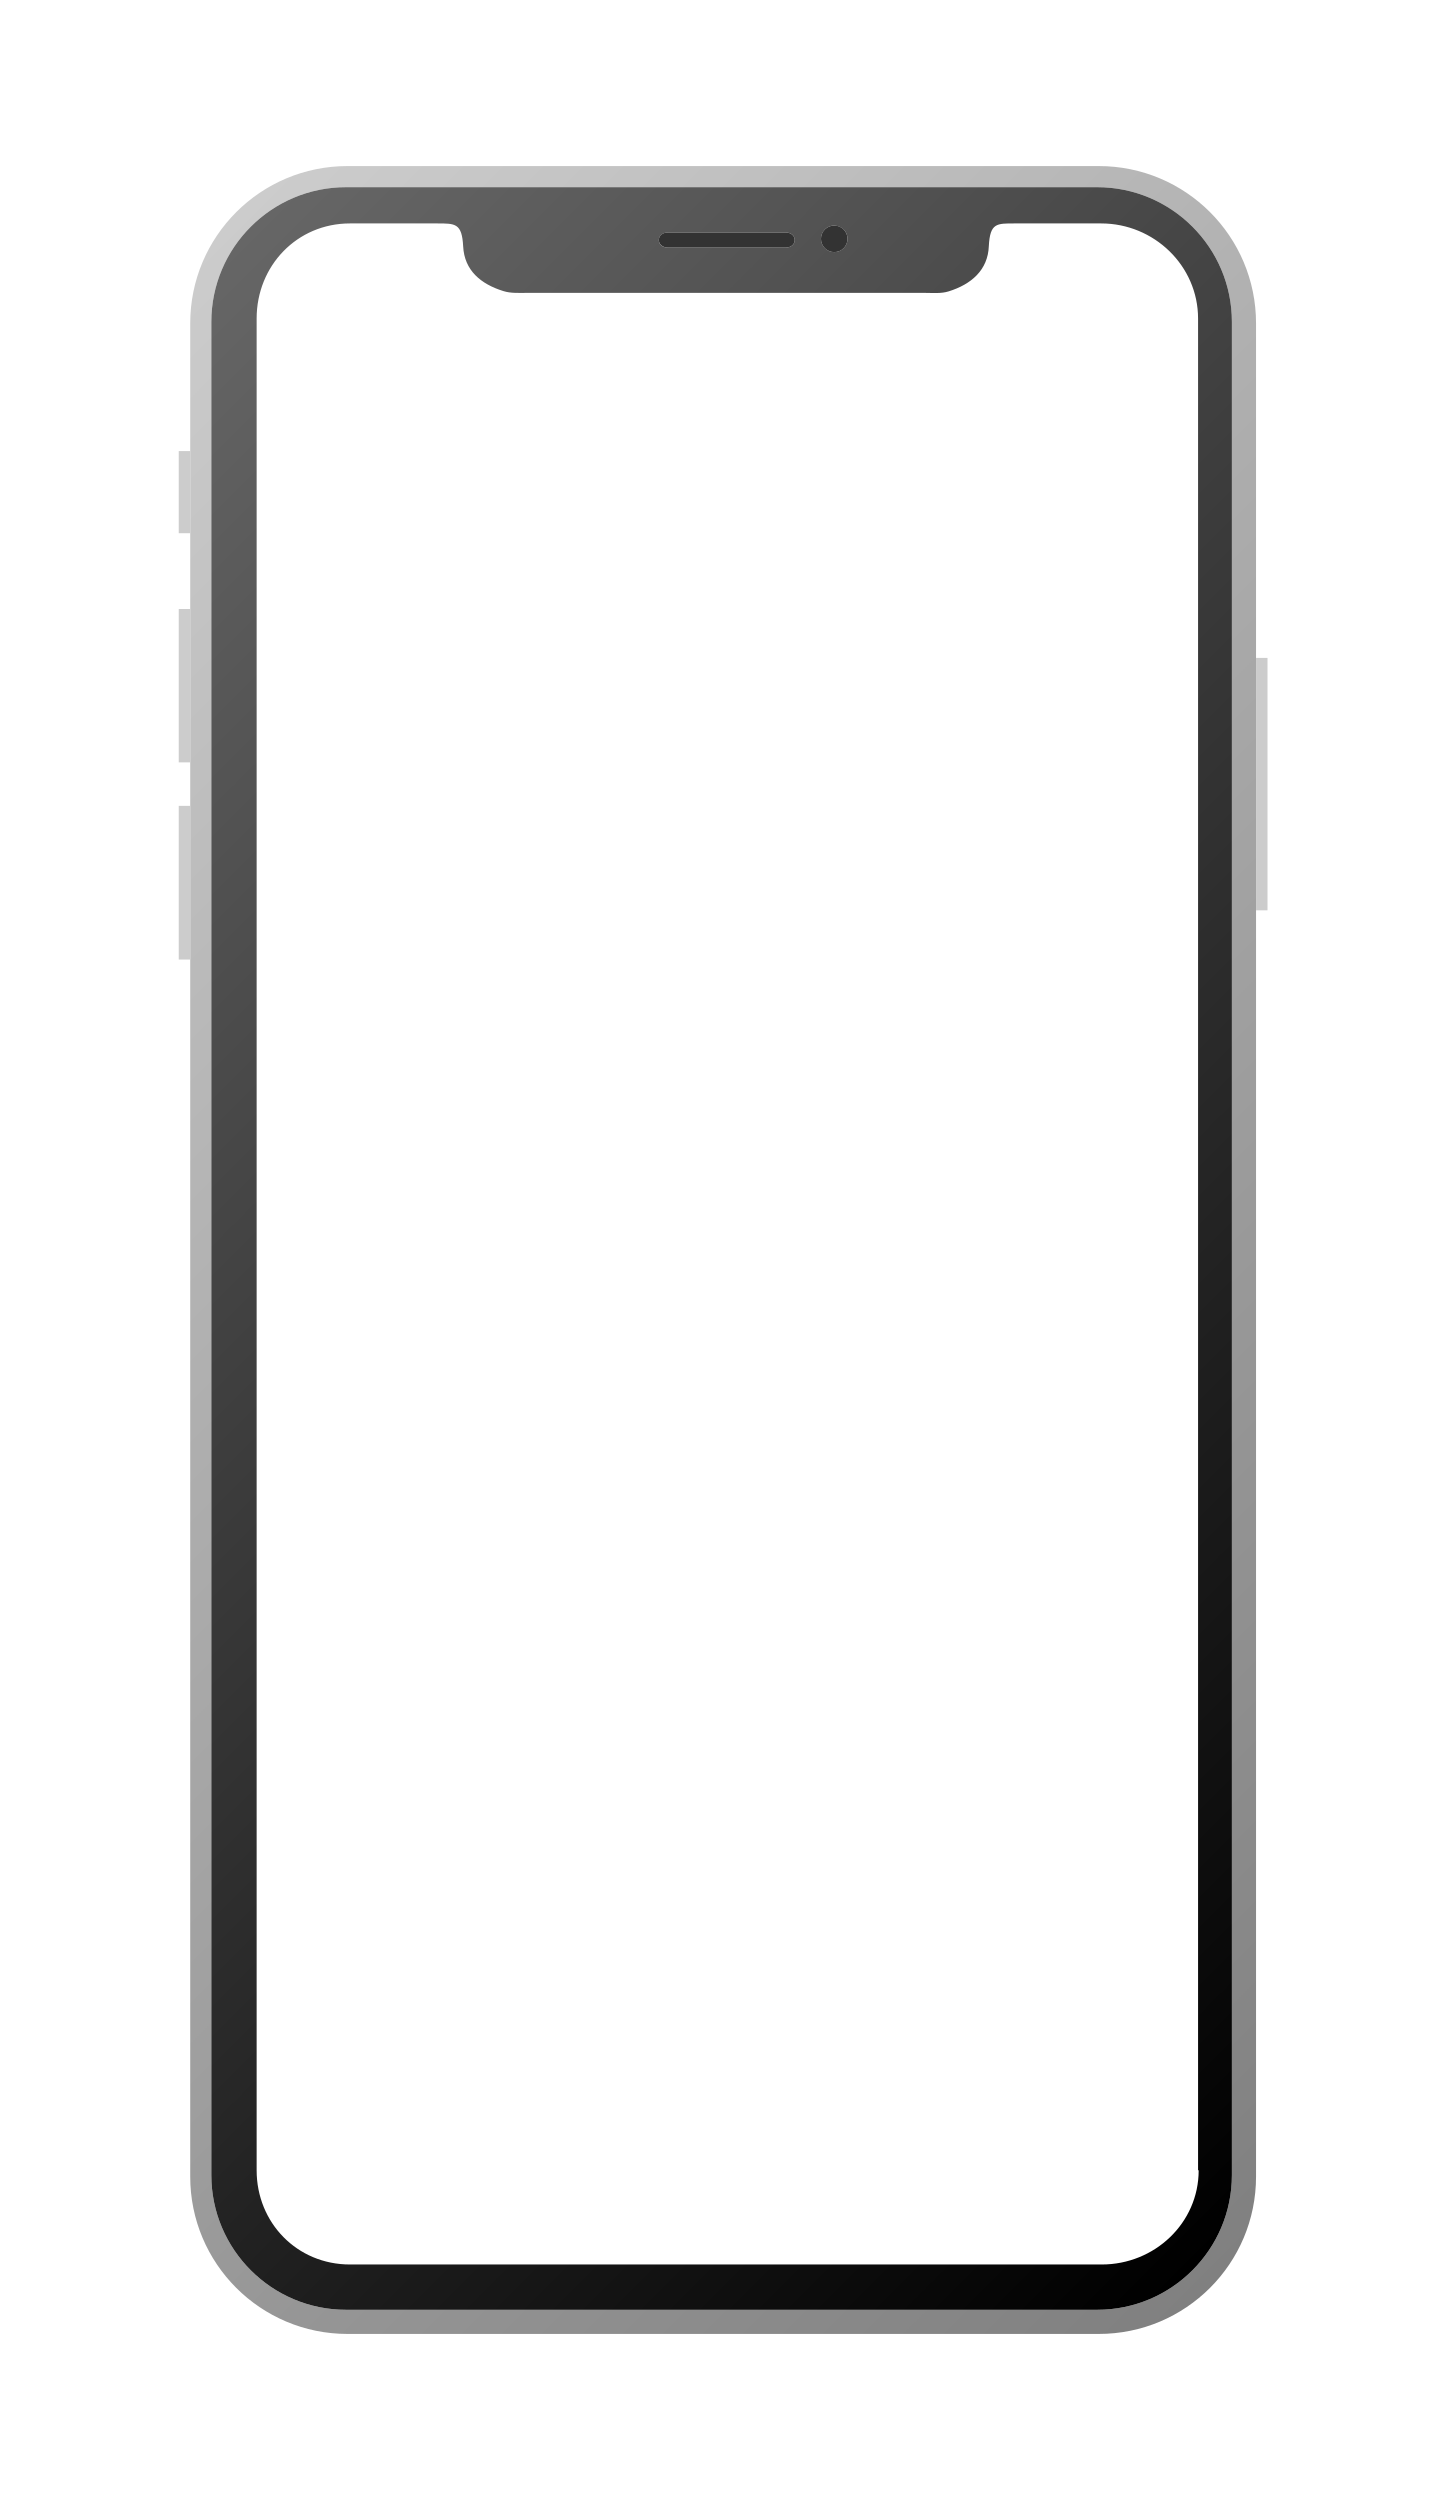
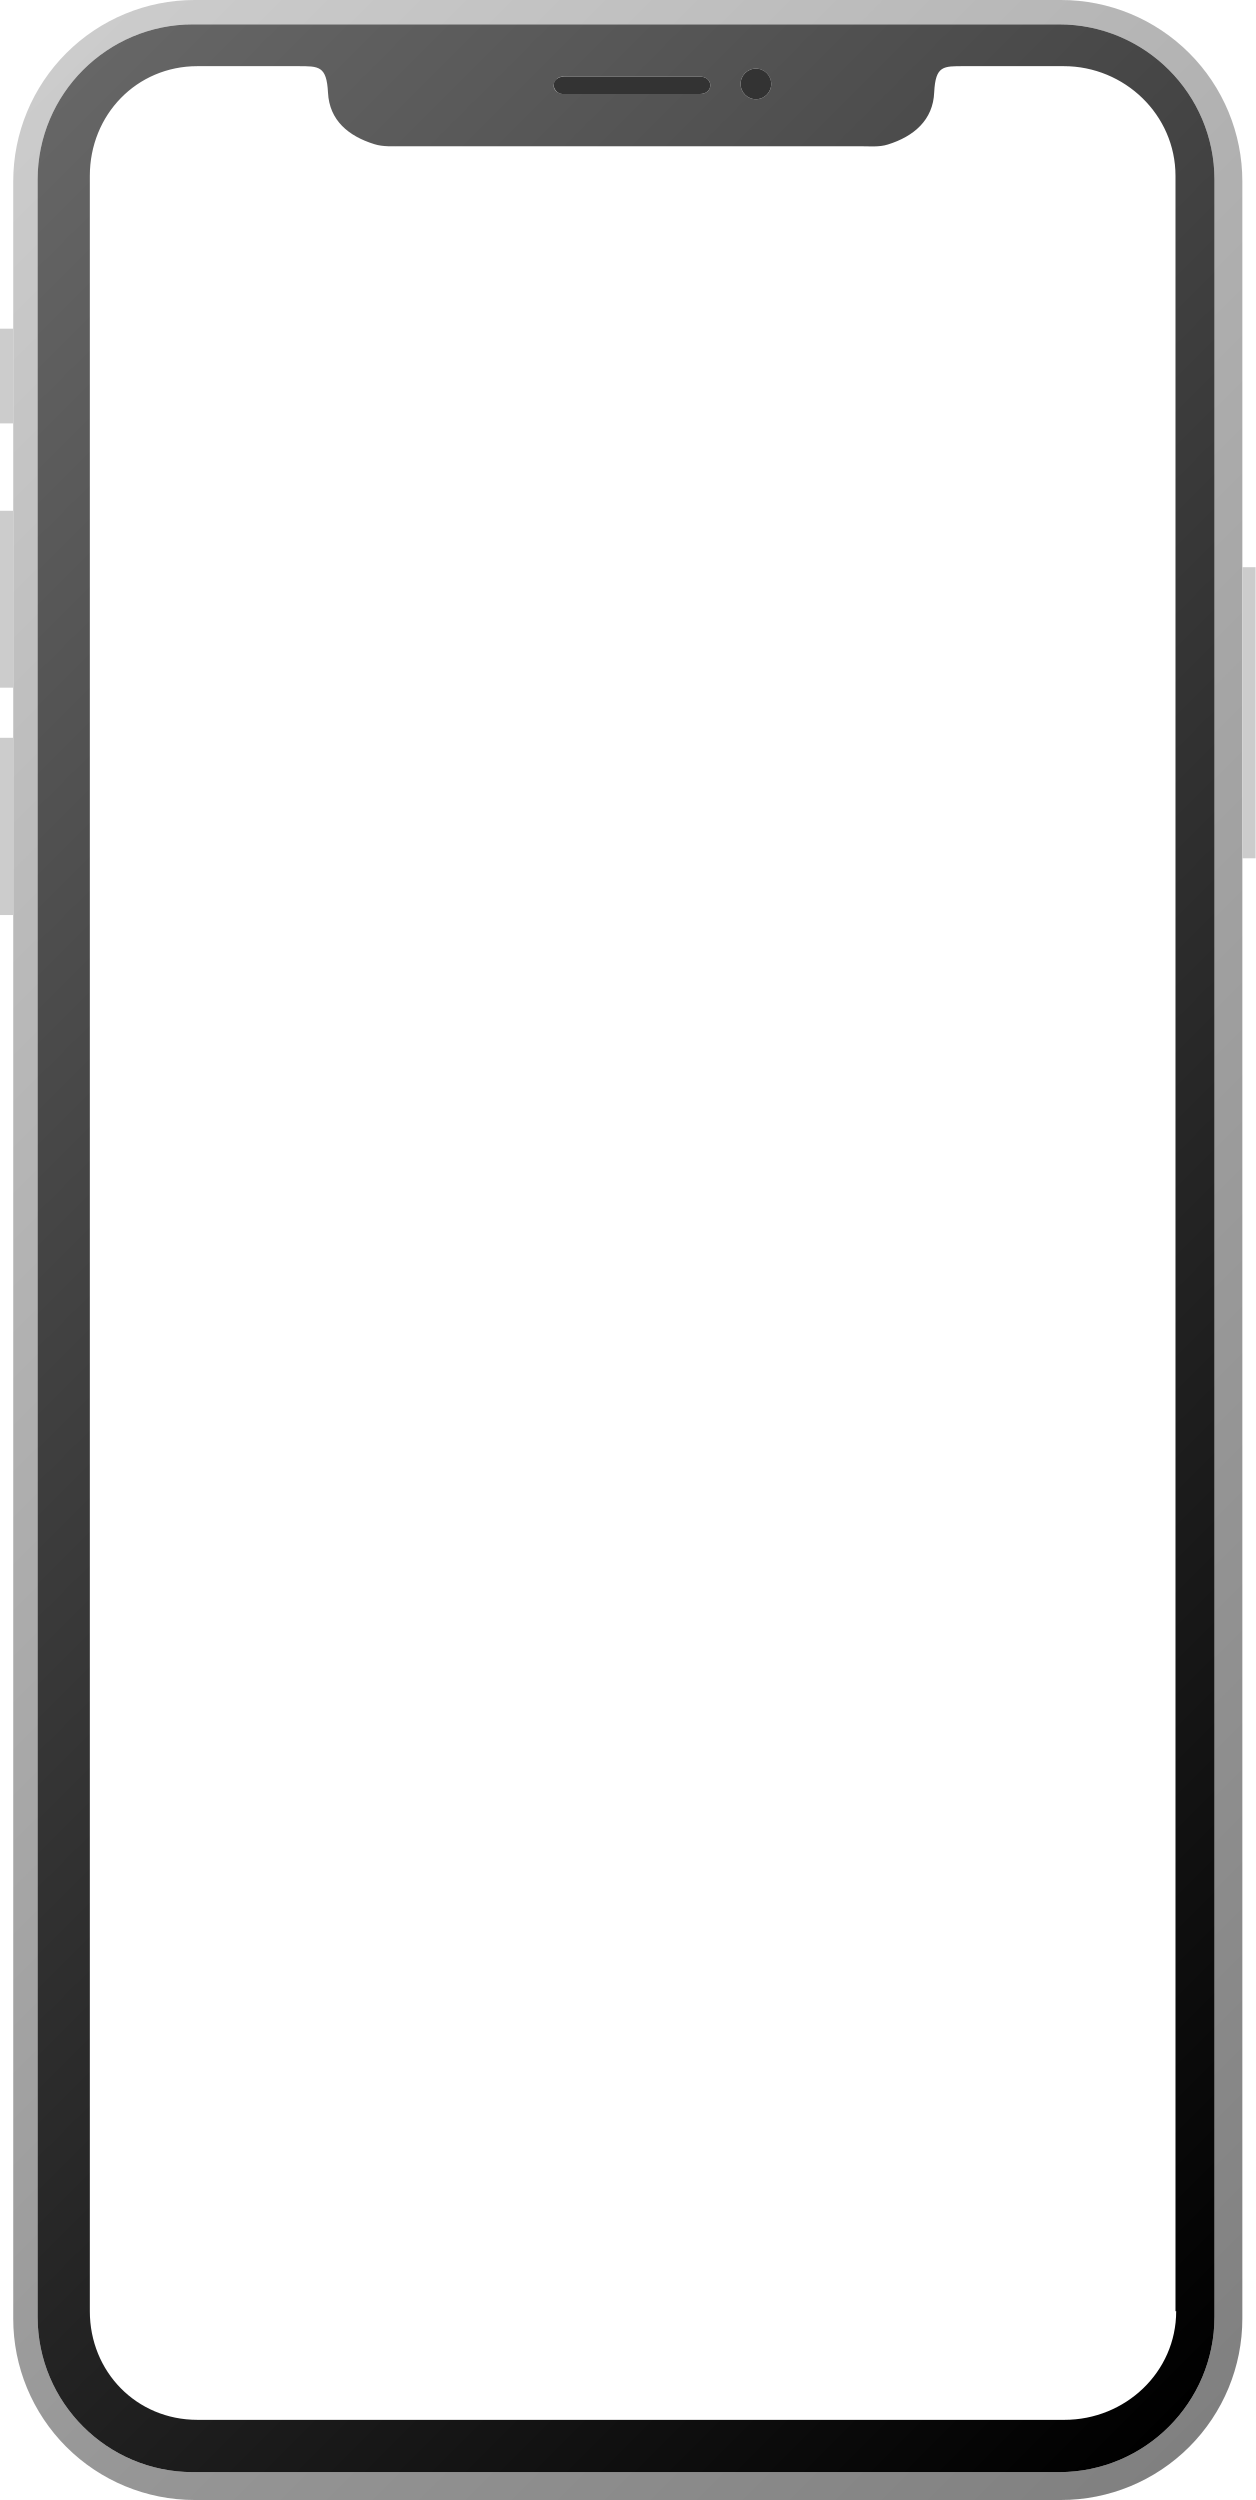
- <svg xmlns="http://www.w3.org/2000/svg" version="1.1" id="Layer_1" x="0px" y="0px" viewBox="0 0 478 828" style="enable-background:new 0 0 478 828;" xml:space="preserve">
-   <style type="text/css">
- 	.st0{fill:url(#XMLID_2_);}
- 	.st1{fill:#CCCCCC;}
- 	.st2{fill:none;}
- 	.st3{fill:url(#XMLID_3_);}
- 	.st4{fill:#333333;}
- </style>
-   <g id="XMLID_424_">
-     <linearGradient id="XMLID_2_" gradientUnits="userSpaceOnUse" x1="-12.986" y1="161.514" x2="491.986" y2="666.486">
-       <stop offset="0" style="stop-color:#CCCCCC" />
-       <stop offset="1" style="stop-color:#808080" />
+ <svg xmlns="http://www.w3.org/2000/svg" id="Layer_1" data-name="Layer 1" viewBox="0 0 360.6 718">
+   <defs>
+     <style>.cls-1{fill:url(#linear-gradient);}.cls-2{fill:#ccc;}.cls-3{fill:none;}.cls-4{fill:url(#linear-gradient-2);}.cls-5{fill:#333;}</style>
+     <linearGradient id="linear-gradient" x1="-68.6" y1="617.72" x2="436.4" y2="112.72" gradientTransform="matrix(1, 0, 0, -1, 0, 730.44)" gradientUnits="userSpaceOnUse">
+       <stop offset="0" stop-color="#ccc" />
+       <stop offset="1" stop-color="gray" />
    </linearGradient>
-     <path id="XMLID_428_" class="st0" d="M416,107.1c0-28.8-23.3-52.1-52.1-52.1H115.1C86.3,55,63,78.3,63,107.1v613.8   c0,28.8,23.3,52.1,52.1,52.1h248.8c28.8,0,52.1-23.3,52.1-52.1V107.1z M408,720.4c0,24.6-20,44.6-44.6,44.6H114.6   C90,765,70,745,70,720.4V106.6C70,82,90,62,114.6,62h248.8C388,62,408,82,408,106.6V720.4z" />
-     <polyline id="XMLID_271_" class="st1" points="63,149.4 59.2,149.4 59.2,176.6 63,176.6  " />
-     <polyline id="XMLID_270_" class="st1" points="416,301.5 419.8,301.5 419.8,217.9 416,217.9  " />
-     <g id="XMLID_267_">
-       <polyline id="XMLID_269_" class="st1" points="63,201.7 59.2,201.7 59.2,252.5 63,252.5   " />
-       <polyline id="XMLID_268_" class="st1" points="63,266.9 59.2,266.9 59.2,317.8 63,317.8   " />
+     <linearGradient id="linear-gradient-2" x1="-63.77" y1="612.89" x2="430.58" y2="118.54" gradientTransform="matrix(1, 0, 0, -1, 0, 730.44)" gradientUnits="userSpaceOnUse">
+       <stop offset="0" stop-color="#666" />
+       <stop offset="1" />
+     </linearGradient>
+   </defs>
+   <g id="_Group_" data-name="&lt;Group&gt;">
+     <path id="_Compound_Path_" data-name="&lt;Compound Path&gt;" class="cls-1" d="M360.4,58.32a52.07,52.07,0,0,0-52.1-52.1H59.5A52.07,52.07,0,0,0,7.4,58.32v613.8a52.07,52.07,0,0,0,52.1,52.1H308.3a52.07,52.07,0,0,0,52.1-52.1Zm-8,613.3a44.64,44.64,0,0,1-44.6,44.6H59a44.64,44.64,0,0,1-44.6-44.6V57.82A44.64,44.64,0,0,1,59,13.22H307.8a44.64,44.64,0,0,1,44.6,44.6Z" transform="translate(-3.6 -6.22)" />
+     <polyline id="_Path_" data-name="&lt;Path&gt;" class="cls-2" points="3.8 94.4 0 94.4 0 121.6 3.8 121.6" />
+     <polyline id="_Path_2" data-name="&lt;Path&gt;" class="cls-2" points="356.8 246.5 360.6 246.5 360.6 162.9 356.8 162.9" />
+     <g id="_Group_2" data-name="&lt;Group&gt;">
+       <polyline id="_Path_3" data-name="&lt;Path&gt;" class="cls-2" points="3.8 146.7 0 146.7 0 197.5 3.8 197.5" />
+       <polyline id="_Path_4" data-name="&lt;Path&gt;" class="cls-2" points="3.8 211.9 0 211.9 0 262.8 3.8 262.8" />
    </g>
-     <path id="XMLID_425_" class="st2" d="M364.9,74h-28.5c-6.1,0-8.3-0.1-8.7,7.6c-0.4,8-5.9,12.5-13.3,14.8c-2.5,0.8-5.3,0.6-8,0.6   h-5.4H180.2h-5.4c-2.7,0-5.5,0.3-8-0.5c-7.4-2.3-13-7-13.3-15c-0.4-7.7-2.6-7.5-8.7-7.5h-28.8C98.4,74,85,88,85,105.5v613.3   c0,17.5,13.4,31.2,30.9,31.2h249c17.5,0,32.1-13.8,32.1-31.2V105.5C397,88,382.4,74,364.9,74z" />
-     <linearGradient id="XMLID_3_" gradientUnits="userSpaceOnUse" x1="-8.182" y1="166.318" x2="486.182" y2="660.682">
-       <stop offset="0" style="stop-color:#666666" />
-       <stop offset="1" style="stop-color:#000000" />
-     </linearGradient>
-     <path id="XMLID_437_" class="st3" d="M408,106.6C408,82,388,62,363.4,62H114.6C90,62,70,82,70,106.6v613.8C70,745,90,765,114.6,765   h248.8c24.6,0,44.6-20,44.6-44.6V106.6z M280.7,79.1c0,2.4-2,4.4-4.4,4.4c-2.4,0-4.4-2-4.4-4.4s2-4.4,4.4-4.4   C278.8,74.8,280.7,76.7,280.7,79.1z M221.2,77h39c1.7,0,3,1,3,2.5s-1.3,2.5-3,2.5h-39c-1.7,0-3-1-3-2.5S219.6,77,221.2,77z    M397,718.8c0,17.5-14.6,31.2-32.1,31.2h-249C98.4,750,85,736.2,85,718.8V105.5C85,88,98.4,74,115.9,74h28.8c6.1,0,8.3-0.1,8.7,7.6   c0.4,8,5.9,12.5,13.3,14.8c2.5,0.8,5.3,0.6,8,0.6h5.4h120.7h5.4c2.7,0,5.5,0.3,8-0.5c7.4-2.3,13-7,13.3-15c0.4-7.7,2.6-7.5,8.7-7.5   h28.5c17.5,0,32.1,14,32.1,31.5V718.8z" />
-     <circle id="XMLID_429_" class="st4" cx="276.3" cy="79.1" r="4.4" />
-     <path id="XMLID_430_" class="st4" d="M221.2,82h39c1.7,0,3-1,3-2.5s-1.3-2.5-3-2.5h-39c-1.7,0-3,1-3,2.5S219.6,82,221.2,82z" />
+     <path id="_Path_5" data-name="&lt;Path&gt;" class="cls-3" d="M309.3,25.22H280.8c-6.1,0-8.3-.1-8.7,7.6-.4,8-5.9,12.5-13.3,14.8-2.5.8-5.3.6-8,.6H119.2c-2.7,0-5.5.3-8-.5-7.4-2.3-13-7-13.3-15-.4-7.7-2.6-7.5-8.7-7.5H60.4c-17.6,0-31,14-31,31.5V670c0,17.5,13.4,31.2,30.9,31.2h249c17.5,0,32.1-13.8,32.1-31.2V56.72C341.4,39.22,326.8,25.22,309.3,25.22Z" transform="translate(-3.6 -6.22)" />
+     <path id="_Compound_Path_2" data-name="&lt;Compound Path&gt;" class="cls-4" d="M352.4,57.82a44.64,44.64,0,0,0-44.6-44.6H59a44.64,44.64,0,0,0-44.6,44.6v613.8A44.64,44.64,0,0,0,59,716.22H307.8a44.64,44.64,0,0,0,44.6-44.6ZM225.1,30.32a4.4,4.4,0,1,1-4.4-4.4A4.44,4.44,0,0,1,225.1,30.32Zm-59.5-2.1h39c1.7,0,3,1,3,2.5s-1.3,2.5-3,2.5h-39c-1.7,0-3-1-3-2.5A2.74,2.74,0,0,1,165.6,28.22ZM341.4,670c0,17.5-14.6,31.2-32.1,31.2H60.3c-17.5,0-30.9-13.8-30.9-31.2V56.72c0-17.5,13.4-31.5,30.9-31.5H89.1c6.1,0,8.3-.1,8.7,7.6.4,8,5.9,12.5,13.3,14.8,2.5.8,5.3.6,8,.6H250.6c2.7,0,5.5.3,8-.5,7.4-2.3,13-7,13.3-15,.4-7.7,2.6-7.5,8.7-7.5h28.5c17.5,0,32.1,14,32.1,31.5V670Z" transform="translate(-3.6 -6.22)" />
+     <circle id="_Path_6" data-name="&lt;Path&gt;" class="cls-5" cx="217.1" cy="24.1" r="4.4" />
+     <path id="_Path_7" data-name="&lt;Path&gt;" class="cls-5" d="M165.6,33.22h39c1.7,0,3-1,3-2.5s-1.3-2.5-3-2.5h-39c-1.7,0-3,1-3,2.5A2.74,2.74,0,0,0,165.6,33.22Z" transform="translate(-3.6 -6.22)" />
  </g>
</svg>
